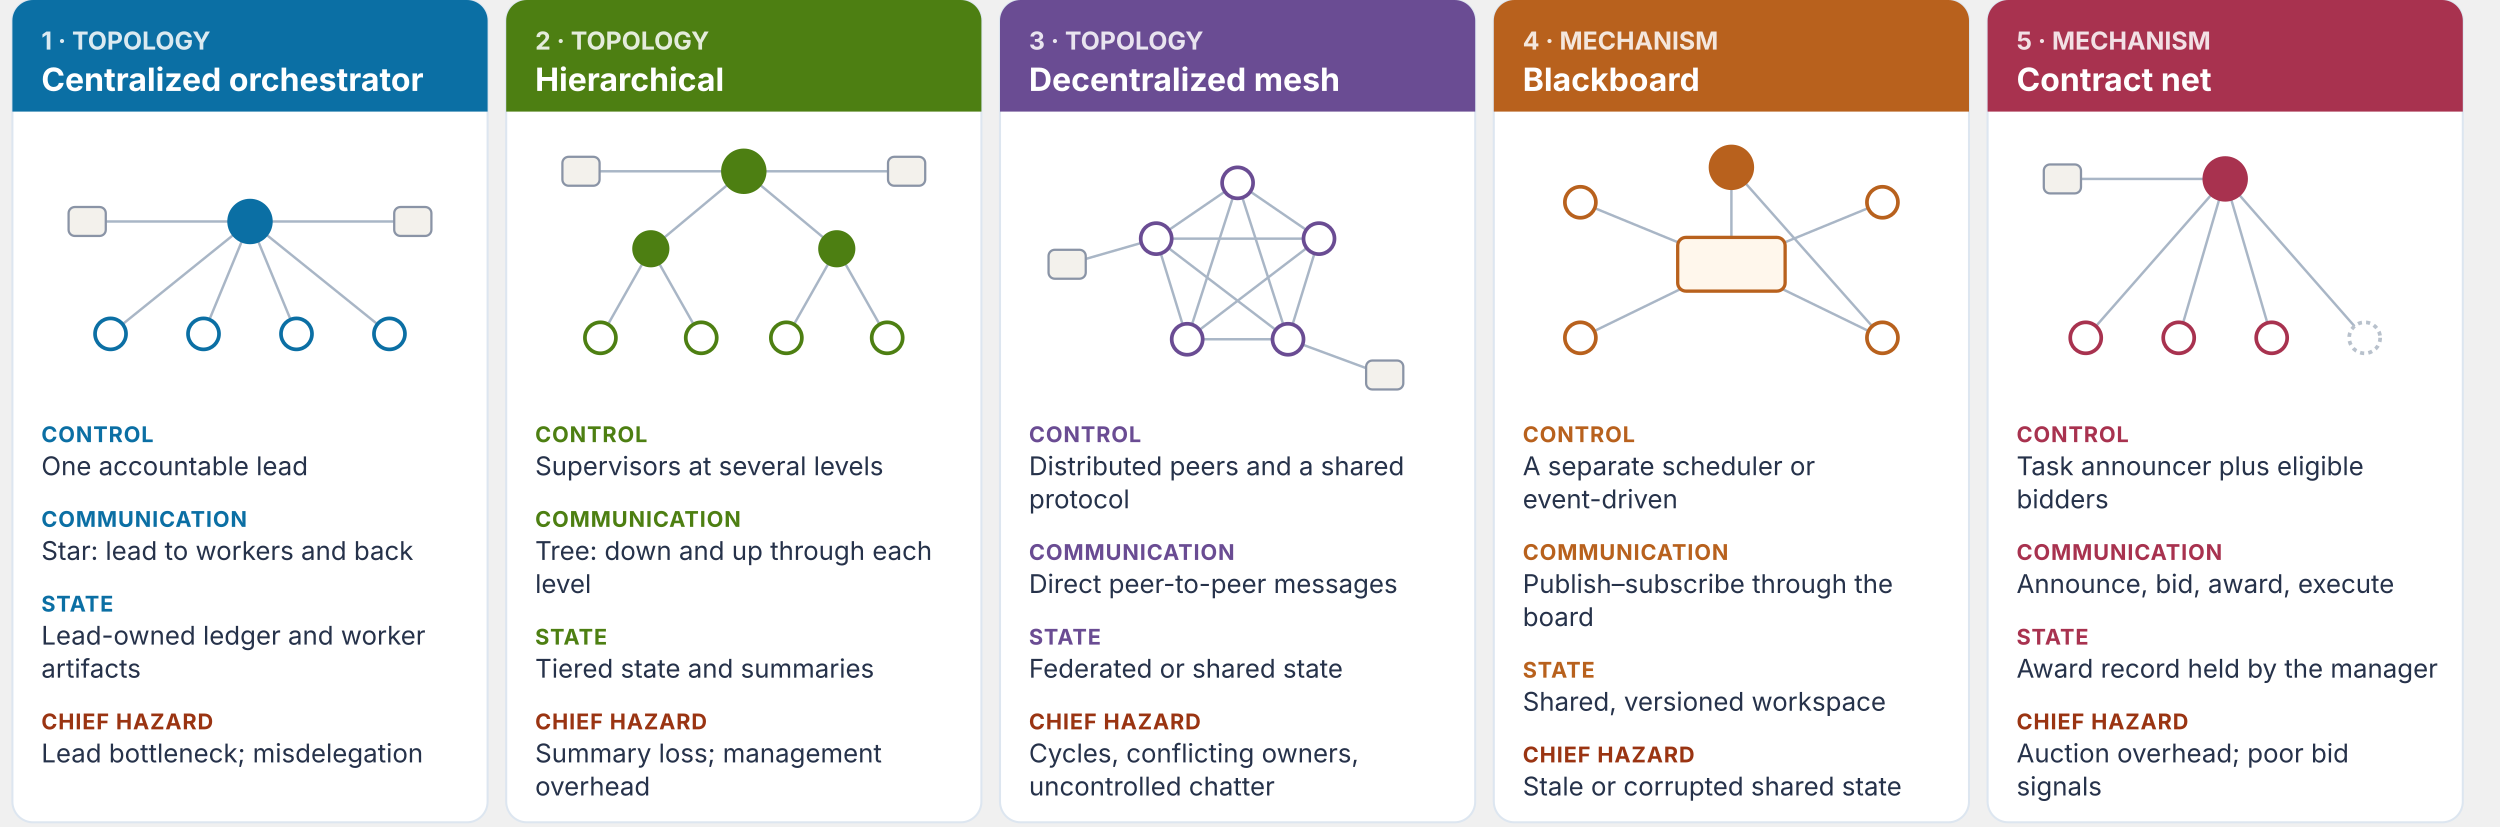
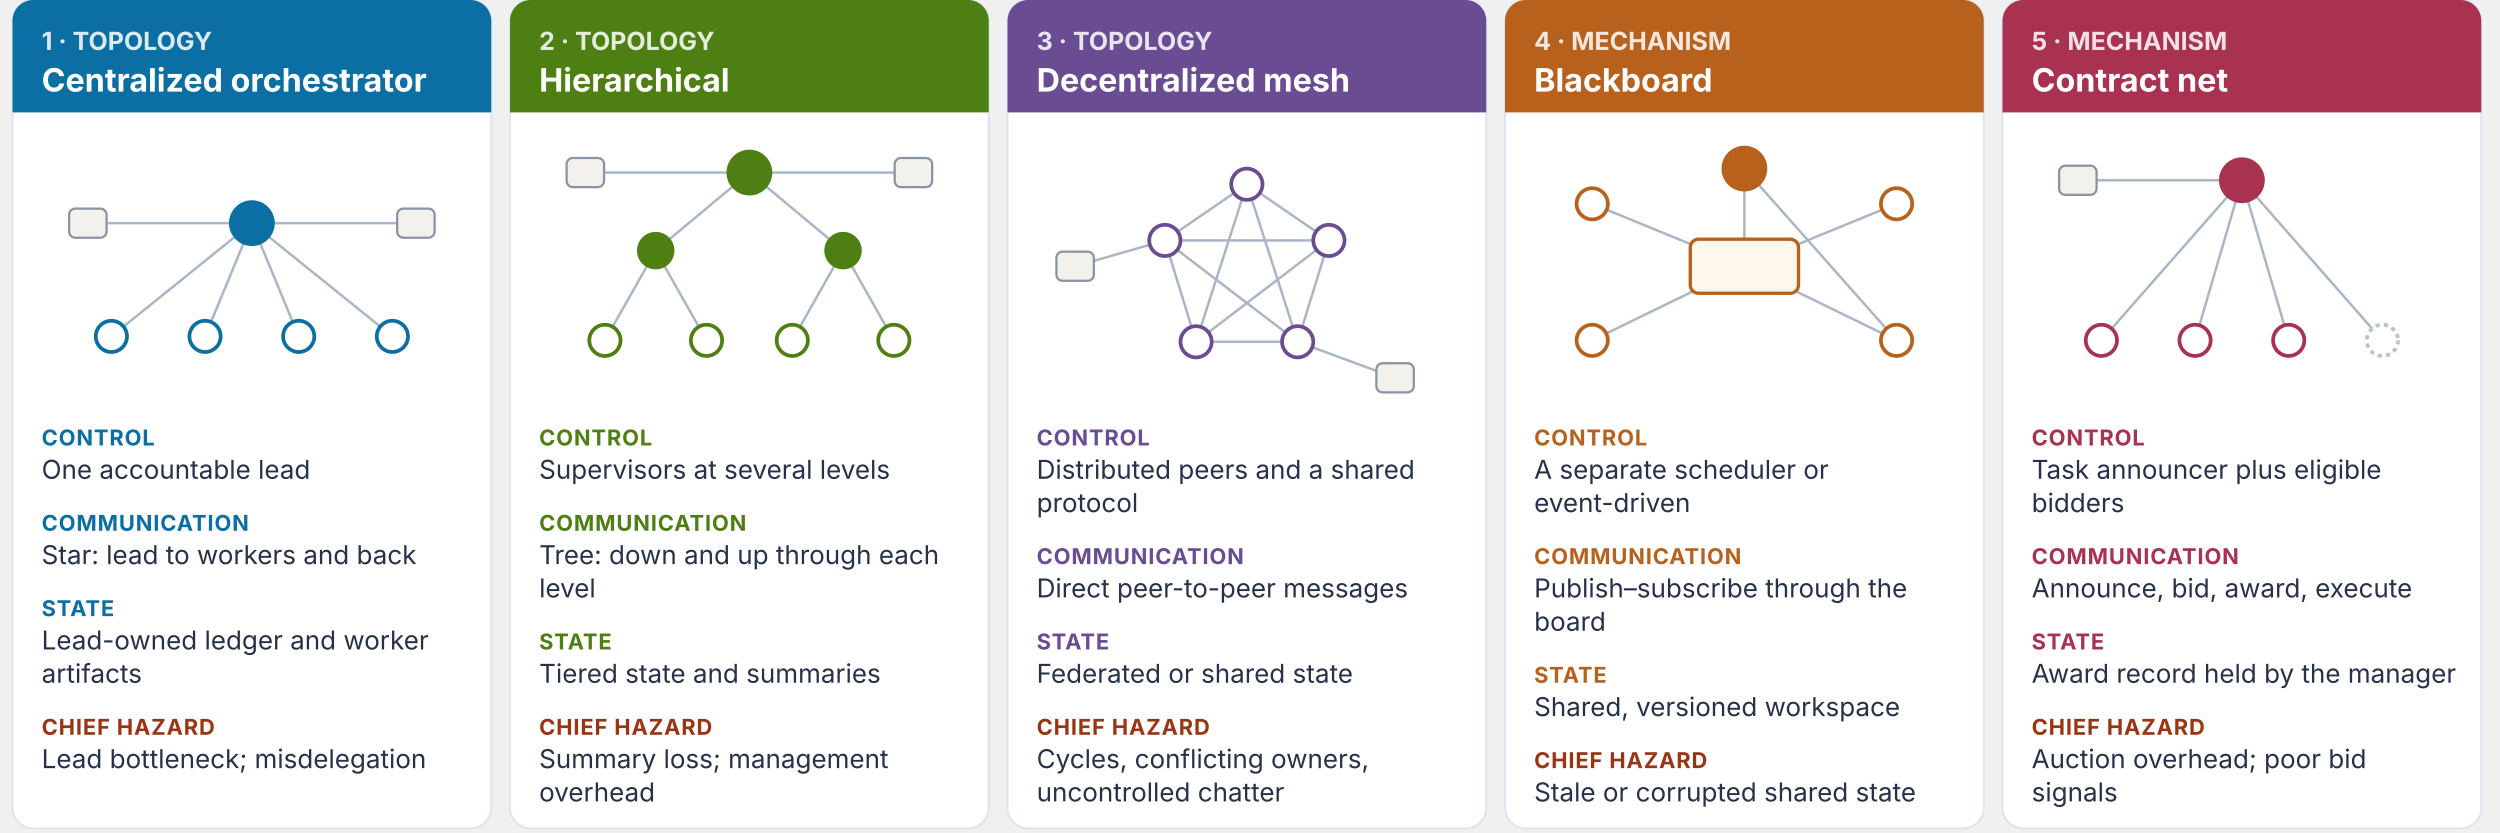
- <svg xmlns="http://www.w3.org/2000/svg" viewBox="0 0 1210 400" font-family="Inter, Segoe UI, Arial, sans-serif">
+ <svg xmlns="http://www.w3.org/2000/svg" viewBox="0 0 1201 400" font-family="Inter, Segoe UI, Arial, sans-serif">
  <defs>
    <marker id="o5a" viewBox="0 0 10 10" refX="9" refY="5" markerWidth="5" markerHeight="5" orient="auto">
      <path d="M0 0L10 5L0 10z" fill="#5A6B82" />
    </marker>
  </defs>
  <g transform="translate(6,0)">
    <rect x="0" y="0" width="230" height="398" rx="10" fill="#FFFFFF" stroke="#DDE6F0" />
    <path d="M0 10a10 10 0 0 1 10-10h210a10 10 0 0 1 10 10v44h-230z" fill="#0B6FA4" />
    <text x="14" y="24" fill="#FFFFFF" font-size="12" font-weight="700" opacity=".85">1 · TOPOLOGY</text>
    <text x="14" y="44" fill="#FFFFFF" font-size="15.5" font-weight="700">Centralized orchestrator</text>
    <line x1="36.2" y1="107.2" x2="115.0" y2="107.2" stroke="#A9B6C6" stroke-width="1.2" />
    <line x1="115.0" y1="107.2" x2="193.8" y2="107.2" stroke="#A9B6C6" stroke-width="1.2" />
    <line x1="115.0" y1="107.2" x2="47.5" y2="161.6" stroke="#A9B6C6" stroke-width="1.2" />
    <line x1="115.0" y1="107.2" x2="92.5" y2="161.6" stroke="#A9B6C6" stroke-width="1.2" />
    <line x1="115.0" y1="107.2" x2="137.5" y2="161.6" stroke="#A9B6C6" stroke-width="1.2" />
    <line x1="115.0" y1="107.2" x2="182.5" y2="161.6" stroke="#A9B6C6" stroke-width="1.2" />
    <rect x="27.2" y="100.2" width="18" height="14" rx="3" fill="#F3F1EC" stroke="#8A94A6" stroke-width="1.1" />
    <circle cx="115.0" cy="107.2" r="11" fill="#0B6FA4" />
    <rect x="184.8" y="100.2" width="18" height="14" rx="3" fill="#F3F1EC" stroke="#8A94A6" stroke-width="1.1" />
    <circle cx="47.5" cy="161.6" r="7.5" fill="#FFFFFF" stroke="#0B6FA4" stroke-width="1.8" />
    <circle cx="92.5" cy="161.6" r="7.5" fill="#FFFFFF" stroke="#0B6FA4" stroke-width="1.8" />
    <circle cx="137.5" cy="161.6" r="7.5" fill="#FFFFFF" stroke="#0B6FA4" stroke-width="1.8" />
    <circle cx="182.5" cy="161.6" r="7.5" fill="#FFFFFF" stroke="#0B6FA4" stroke-width="1.8" />
    <text x="14" y="214" fill="#0B6FA4" font-size="10.5" font-weight="700" letter-spacing=".04em">CONTROL</text>
    <text x="14" y="230" fill="#26324A" font-size="12.5">One accountable lead</text>
    <text x="14" y="255" fill="#0B6FA4" font-size="10.5" font-weight="700" letter-spacing=".04em">COMMUNICATION</text>
    <text x="14" y="271" fill="#26324A" font-size="12.5">Star: lead to workers and back</text>
    <text x="14" y="296" fill="#0B6FA4" font-size="10.5" font-weight="700" letter-spacing=".04em">STATE</text>
    <text x="14" y="312" fill="#26324A" font-size="12.5">Lead-owned ledger and worker</text>
    <text x="14" y="328" fill="#26324A" font-size="12.5">artifacts</text>
    <text x="14" y="353" fill="#9A3412" font-size="10.5" font-weight="700" letter-spacing=".04em">CHIEF HAZARD</text>
    <text x="14" y="369" fill="#26324A" font-size="12.5">Lead bottleneck; misdelegation</text>
  </g>
  <g transform="translate(245,0)">
    <rect x="0" y="0" width="230" height="398" rx="10" fill="#FFFFFF" stroke="#DDE6F0" />
    <path d="M0 10a10 10 0 0 1 10-10h210a10 10 0 0 1 10 10v44h-230z" fill="#4D7F12" />
    <text x="14" y="24" fill="#FFFFFF" font-size="12" font-weight="700" opacity=".85">2 · TOPOLOGY</text>
    <text x="14" y="44" fill="#FFFFFF" font-size="15.5" font-weight="700">Hierarchical</text>
    <line x1="36.2" y1="82.9" x2="115.0" y2="82.9" stroke="#A9B6C6" stroke-width="1.2" />
    <line x1="115.0" y1="82.9" x2="193.8" y2="82.9" stroke="#A9B6C6" stroke-width="1.2" />
    <line x1="115.0" y1="82.9" x2="70.0" y2="120.4" stroke="#A9B6C6" stroke-width="1.2" />
    <line x1="115.0" y1="82.9" x2="160.0" y2="120.4" stroke="#A9B6C6" stroke-width="1.2" />
    <line x1="70.0" y1="120.4" x2="45.6" y2="163.5" stroke="#A9B6C6" stroke-width="1.2" />
    <line x1="70.0" y1="120.4" x2="94.4" y2="163.5" stroke="#A9B6C6" stroke-width="1.2" />
    <line x1="160.0" y1="120.4" x2="135.6" y2="163.5" stroke="#A9B6C6" stroke-width="1.2" />
    <line x1="160.0" y1="120.4" x2="184.4" y2="163.5" stroke="#A9B6C6" stroke-width="1.2" />
    <rect x="27.2" y="75.9" width="18" height="14" rx="3" fill="#F3F1EC" stroke="#8A94A6" stroke-width="1.1" />
    <circle cx="115.0" cy="82.9" r="11" fill="#4D7F12" />
    <rect x="184.8" y="75.9" width="18" height="14" rx="3" fill="#F3F1EC" stroke="#8A94A6" stroke-width="1.1" />
    <circle cx="70.0" cy="120.4" r="9" fill="#4D7F12" />
    <circle cx="160.0" cy="120.4" r="9" fill="#4D7F12" />
    <circle cx="45.6" cy="163.5" r="7.5" fill="#FFFFFF" stroke="#4D7F12" stroke-width="1.8" />
    <circle cx="94.4" cy="163.5" r="7.5" fill="#FFFFFF" stroke="#4D7F12" stroke-width="1.8" />
    <circle cx="135.6" cy="163.5" r="7.5" fill="#FFFFFF" stroke="#4D7F12" stroke-width="1.8" />
    <circle cx="184.4" cy="163.5" r="7.5" fill="#FFFFFF" stroke="#4D7F12" stroke-width="1.8" />
    <text x="14" y="214" fill="#4D7F12" font-size="10.5" font-weight="700" letter-spacing=".04em">CONTROL</text>
    <text x="14" y="230" fill="#26324A" font-size="12.5">Supervisors at several levels</text>
    <text x="14" y="255" fill="#4D7F12" font-size="10.5" font-weight="700" letter-spacing=".04em">COMMUNICATION</text>
    <text x="14" y="271" fill="#26324A" font-size="12.5">Tree: down and up through each</text>
    <text x="14" y="287" fill="#26324A" font-size="12.5">level</text>
    <text x="14" y="312" fill="#4D7F12" font-size="10.5" font-weight="700" letter-spacing=".04em">STATE</text>
    <text x="14" y="328" fill="#26324A" font-size="12.5">Tiered state and summaries</text>
    <text x="14" y="353" fill="#9A3412" font-size="10.5" font-weight="700" letter-spacing=".04em">CHIEF HAZARD</text>
    <text x="14" y="369" fill="#26324A" font-size="12.5">Summary loss; management</text>
    <text x="14" y="385" fill="#26324A" font-size="12.5">overhead</text>
  </g>
  <g transform="translate(484,0)">
    <rect x="0" y="0" width="230" height="398" rx="10" fill="#FFFFFF" stroke="#DDE6F0" />
    <path d="M0 10a10 10 0 0 1 10-10h210a10 10 0 0 1 10 10v44h-230z" fill="#6A4C93" />
    <text x="14" y="24" fill="#FFFFFF" font-size="12" font-weight="700" opacity=".85">3 · TOPOLOGY</text>
    <text x="14" y="44" fill="#FFFFFF" font-size="15.5" font-weight="700">Decentralized mesh</text>
    <line x1="32.5" y1="127.9" x2="75.6" y2="115.5" stroke="#A9B6C6" stroke-width="1.2" />
    <line x1="115.0" y1="88.5" x2="154.4" y2="115.5" stroke="#A9B6C6" stroke-width="1.2" />
    <line x1="115.0" y1="88.5" x2="139.4" y2="164.2" stroke="#A9B6C6" stroke-width="1.2" />
    <line x1="115.0" y1="88.5" x2="90.6" y2="164.2" stroke="#A9B6C6" stroke-width="1.2" />
    <line x1="115.0" y1="88.5" x2="75.6" y2="115.5" stroke="#A9B6C6" stroke-width="1.2" />
    <line x1="154.4" y1="115.5" x2="139.4" y2="164.2" stroke="#A9B6C6" stroke-width="1.2" />
    <line x1="154.4" y1="115.5" x2="90.6" y2="164.2" stroke="#A9B6C6" stroke-width="1.2" />
    <line x1="154.4" y1="115.5" x2="75.6" y2="115.5" stroke="#A9B6C6" stroke-width="1.2" />
    <line x1="139.4" y1="164.2" x2="90.6" y2="164.2" stroke="#A9B6C6" stroke-width="1.2" />
    <line x1="139.4" y1="164.2" x2="75.6" y2="115.5" stroke="#A9B6C6" stroke-width="1.2" />
    <line x1="90.6" y1="164.2" x2="75.6" y2="115.5" stroke="#A9B6C6" stroke-width="1.2" />
    <line x1="139.4" y1="164.2" x2="186.2" y2="181.5" stroke="#A9B6C6" stroke-width="1.2" />
    <rect x="23.5" y="120.9" width="18" height="14" rx="3" fill="#F3F1EC" stroke="#8A94A6" stroke-width="1.1" />
    <circle cx="115.0" cy="88.5" r="7.5" fill="#FFFFFF" stroke="#6A4C93" stroke-width="1.8" />
    <circle cx="154.4" cy="115.5" r="7.5" fill="#FFFFFF" stroke="#6A4C93" stroke-width="1.8" />
    <circle cx="139.4" cy="164.2" r="7.5" fill="#FFFFFF" stroke="#6A4C93" stroke-width="1.8" />
    <circle cx="90.6" cy="164.2" r="7.5" fill="#FFFFFF" stroke="#6A4C93" stroke-width="1.8" />
    <circle cx="75.6" cy="115.5" r="7.5" fill="#FFFFFF" stroke="#6A4C93" stroke-width="1.8" />
    <rect x="177.2" y="174.5" width="18" height="14" rx="3" fill="#F3F1EC" stroke="#8A94A6" stroke-width="1.1" />
    <text x="14" y="214" fill="#6A4C93" font-size="10.5" font-weight="700" letter-spacing=".04em">CONTROL</text>
    <text x="14" y="230" fill="#26324A" font-size="12.5">Distributed peers and a shared</text>
    <text x="14" y="246" fill="#26324A" font-size="12.5">protocol</text>
    <text x="14" y="271" fill="#6A4C93" font-size="10.5" font-weight="700" letter-spacing=".04em">COMMUNICATION</text>
    <text x="14" y="287" fill="#26324A" font-size="12.5">Direct peer-to-peer messages</text>
    <text x="14" y="312" fill="#6A4C93" font-size="10.5" font-weight="700" letter-spacing=".04em">STATE</text>
    <text x="14" y="328" fill="#26324A" font-size="12.5">Federated or shared state</text>
    <text x="14" y="353" fill="#9A3412" font-size="10.5" font-weight="700" letter-spacing=".04em">CHIEF HAZARD</text>
    <text x="14" y="369" fill="#26324A" font-size="12.5">Cycles, conflicting owners,</text>
    <text x="14" y="385" fill="#26324A" font-size="12.5">uncontrolled chatter</text>
  </g>
  <g transform="translate(723,0)">
    <rect x="0" y="0" width="230" height="398" rx="10" fill="#FFFFFF" stroke="#DDE6F0" />
    <path d="M0 10a10 10 0 0 1 10-10h210a10 10 0 0 1 10 10v44h-230z" fill="#B8611D" />
    <text x="14" y="24" fill="#FFFFFF" font-size="12" font-weight="700" opacity=".85">4 · MECHANISM</text>
    <text x="14" y="44" fill="#FFFFFF" font-size="15.5" font-weight="700">Blackboard</text>
    <line x1="115.0" y1="81.0" x2="115.0" y2="127.9" stroke="#A9B6C6" stroke-width="1.2" />
    <line x1="41.9" y1="97.9" x2="115.0" y2="127.9" stroke="#A9B6C6" stroke-width="1.2" />
    <line x1="188.1" y1="97.9" x2="115.0" y2="127.9" stroke="#A9B6C6" stroke-width="1.2" />
    <line x1="41.9" y1="163.5" x2="115.0" y2="127.9" stroke="#A9B6C6" stroke-width="1.2" />
    <line x1="188.1" y1="163.5" x2="115.0" y2="127.9" stroke="#A9B6C6" stroke-width="1.2" />
    <line x1="115.0" y1="81.0" x2="188.1" y2="163.5" stroke="#A9B6C6" stroke-width="1.2" />
    <circle cx="115.0" cy="81.0" r="11" fill="#B8611D" />
    <rect x="89.0" y="114.9" width="52" height="26" rx="4" fill="#FFF7EC" stroke="#B8611D" stroke-width="1.6" />
    <circle cx="41.9" cy="97.9" r="7.5" fill="#FFFFFF" stroke="#B8611D" stroke-width="1.8" />
    <circle cx="188.1" cy="97.9" r="7.5" fill="#FFFFFF" stroke="#B8611D" stroke-width="1.8" />
    <circle cx="41.9" cy="163.5" r="7.5" fill="#FFFFFF" stroke="#B8611D" stroke-width="1.8" />
    <circle cx="188.1" cy="163.5" r="7.5" fill="#FFFFFF" stroke="#B8611D" stroke-width="1.8" />
    <text x="14" y="214" fill="#B8611D" font-size="10.5" font-weight="700" letter-spacing=".04em">CONTROL</text>
    <text x="14" y="230" fill="#26324A" font-size="12.5">A separate scheduler or</text>
    <text x="14" y="246" fill="#26324A" font-size="12.5">event-driven</text>
    <text x="14" y="271" fill="#B8611D" font-size="10.5" font-weight="700" letter-spacing=".04em">COMMUNICATION</text>
    <text x="14" y="287" fill="#26324A" font-size="12.5">Publish–subscribe through the</text>
    <text x="14" y="303" fill="#26324A" font-size="12.5">board</text>
    <text x="14" y="328" fill="#B8611D" font-size="10.5" font-weight="700" letter-spacing=".04em">STATE</text>
    <text x="14" y="344" fill="#26324A" font-size="12.5">Shared, versioned workspace</text>
    <text x="14" y="369" fill="#9A3412" font-size="10.5" font-weight="700" letter-spacing=".04em">CHIEF HAZARD</text>
    <text x="14" y="385" fill="#26324A" font-size="12.5">Stale or corrupted shared state</text>
  </g>
  <g transform="translate(962,0)">
    <rect x="0" y="0" width="230" height="398" rx="10" fill="#FFFFFF" stroke="#DDE6F0" />
    <path d="M0 10a10 10 0 0 1 10-10h210a10 10 0 0 1 10 10v44h-230z" fill="#A8324F" />
    <text x="14" y="24" fill="#FFFFFF" font-size="12" font-weight="700" opacity=".85">5 · MECHANISM</text>
    <text x="14" y="44" fill="#FFFFFF" font-size="15.5" font-weight="700">Contract net</text>
    <line x1="36.2" y1="86.6" x2="115.0" y2="86.6" stroke="#A9B6C6" stroke-width="1.2" />
    <line x1="115.0" y1="86.6" x2="47.5" y2="163.5" stroke="#A9B6C6" stroke-width="1.2" />
    <line x1="115.0" y1="86.6" x2="92.5" y2="163.5" stroke="#A9B6C6" stroke-width="1.2" />
    <line x1="115.0" y1="86.6" x2="137.5" y2="163.5" stroke="#A9B6C6" stroke-width="1.2" />
    <line x1="115.0" y1="86.6" x2="182.5" y2="163.5" stroke="#A9B6C6" stroke-width="1.2" />
    <rect x="27.2" y="79.6" width="18" height="14" rx="3" fill="#F3F1EC" stroke="#8A94A6" stroke-width="1.1" />
    <circle cx="115.0" cy="86.6" r="11" fill="#A8324F" />
    <circle cx="47.5" cy="163.5" r="7.5" fill="#FFFFFF" stroke="#A8324F" stroke-width="1.8" />
    <circle cx="92.5" cy="163.5" r="7.5" fill="#FFFFFF" stroke="#A8324F" stroke-width="1.8" />
    <circle cx="137.5" cy="163.5" r="7.5" fill="#FFFFFF" stroke="#A8324F" stroke-width="1.8" />
    <circle cx="182.5" cy="163.5" r="7.5" fill="#FFFFFF" stroke="#B8C1CC" stroke-width="1.8" stroke-dasharray="2 2" />
    <text x="14" y="214" fill="#A8324F" font-size="10.5" font-weight="700" letter-spacing=".04em">CONTROL</text>
    <text x="14" y="230" fill="#26324A" font-size="12.5">Task announcer plus eligible</text>
    <text x="14" y="246" fill="#26324A" font-size="12.5">bidders</text>
    <text x="14" y="271" fill="#A8324F" font-size="10.5" font-weight="700" letter-spacing=".04em">COMMUNICATION</text>
    <text x="14" y="287" fill="#26324A" font-size="12.5">Announce, bid, award, execute</text>
    <text x="14" y="312" fill="#A8324F" font-size="10.5" font-weight="700" letter-spacing=".04em">STATE</text>
    <text x="14" y="328" fill="#26324A" font-size="12.5">Award record held by the manager</text>
    <text x="14" y="353" fill="#9A3412" font-size="10.5" font-weight="700" letter-spacing=".04em">CHIEF HAZARD</text>
    <text x="14" y="369" fill="#26324A" font-size="12.5">Auction overhead; poor bid</text>
    <text x="14" y="385" fill="#26324A" font-size="12.5">signals</text>
  </g>
</svg>
